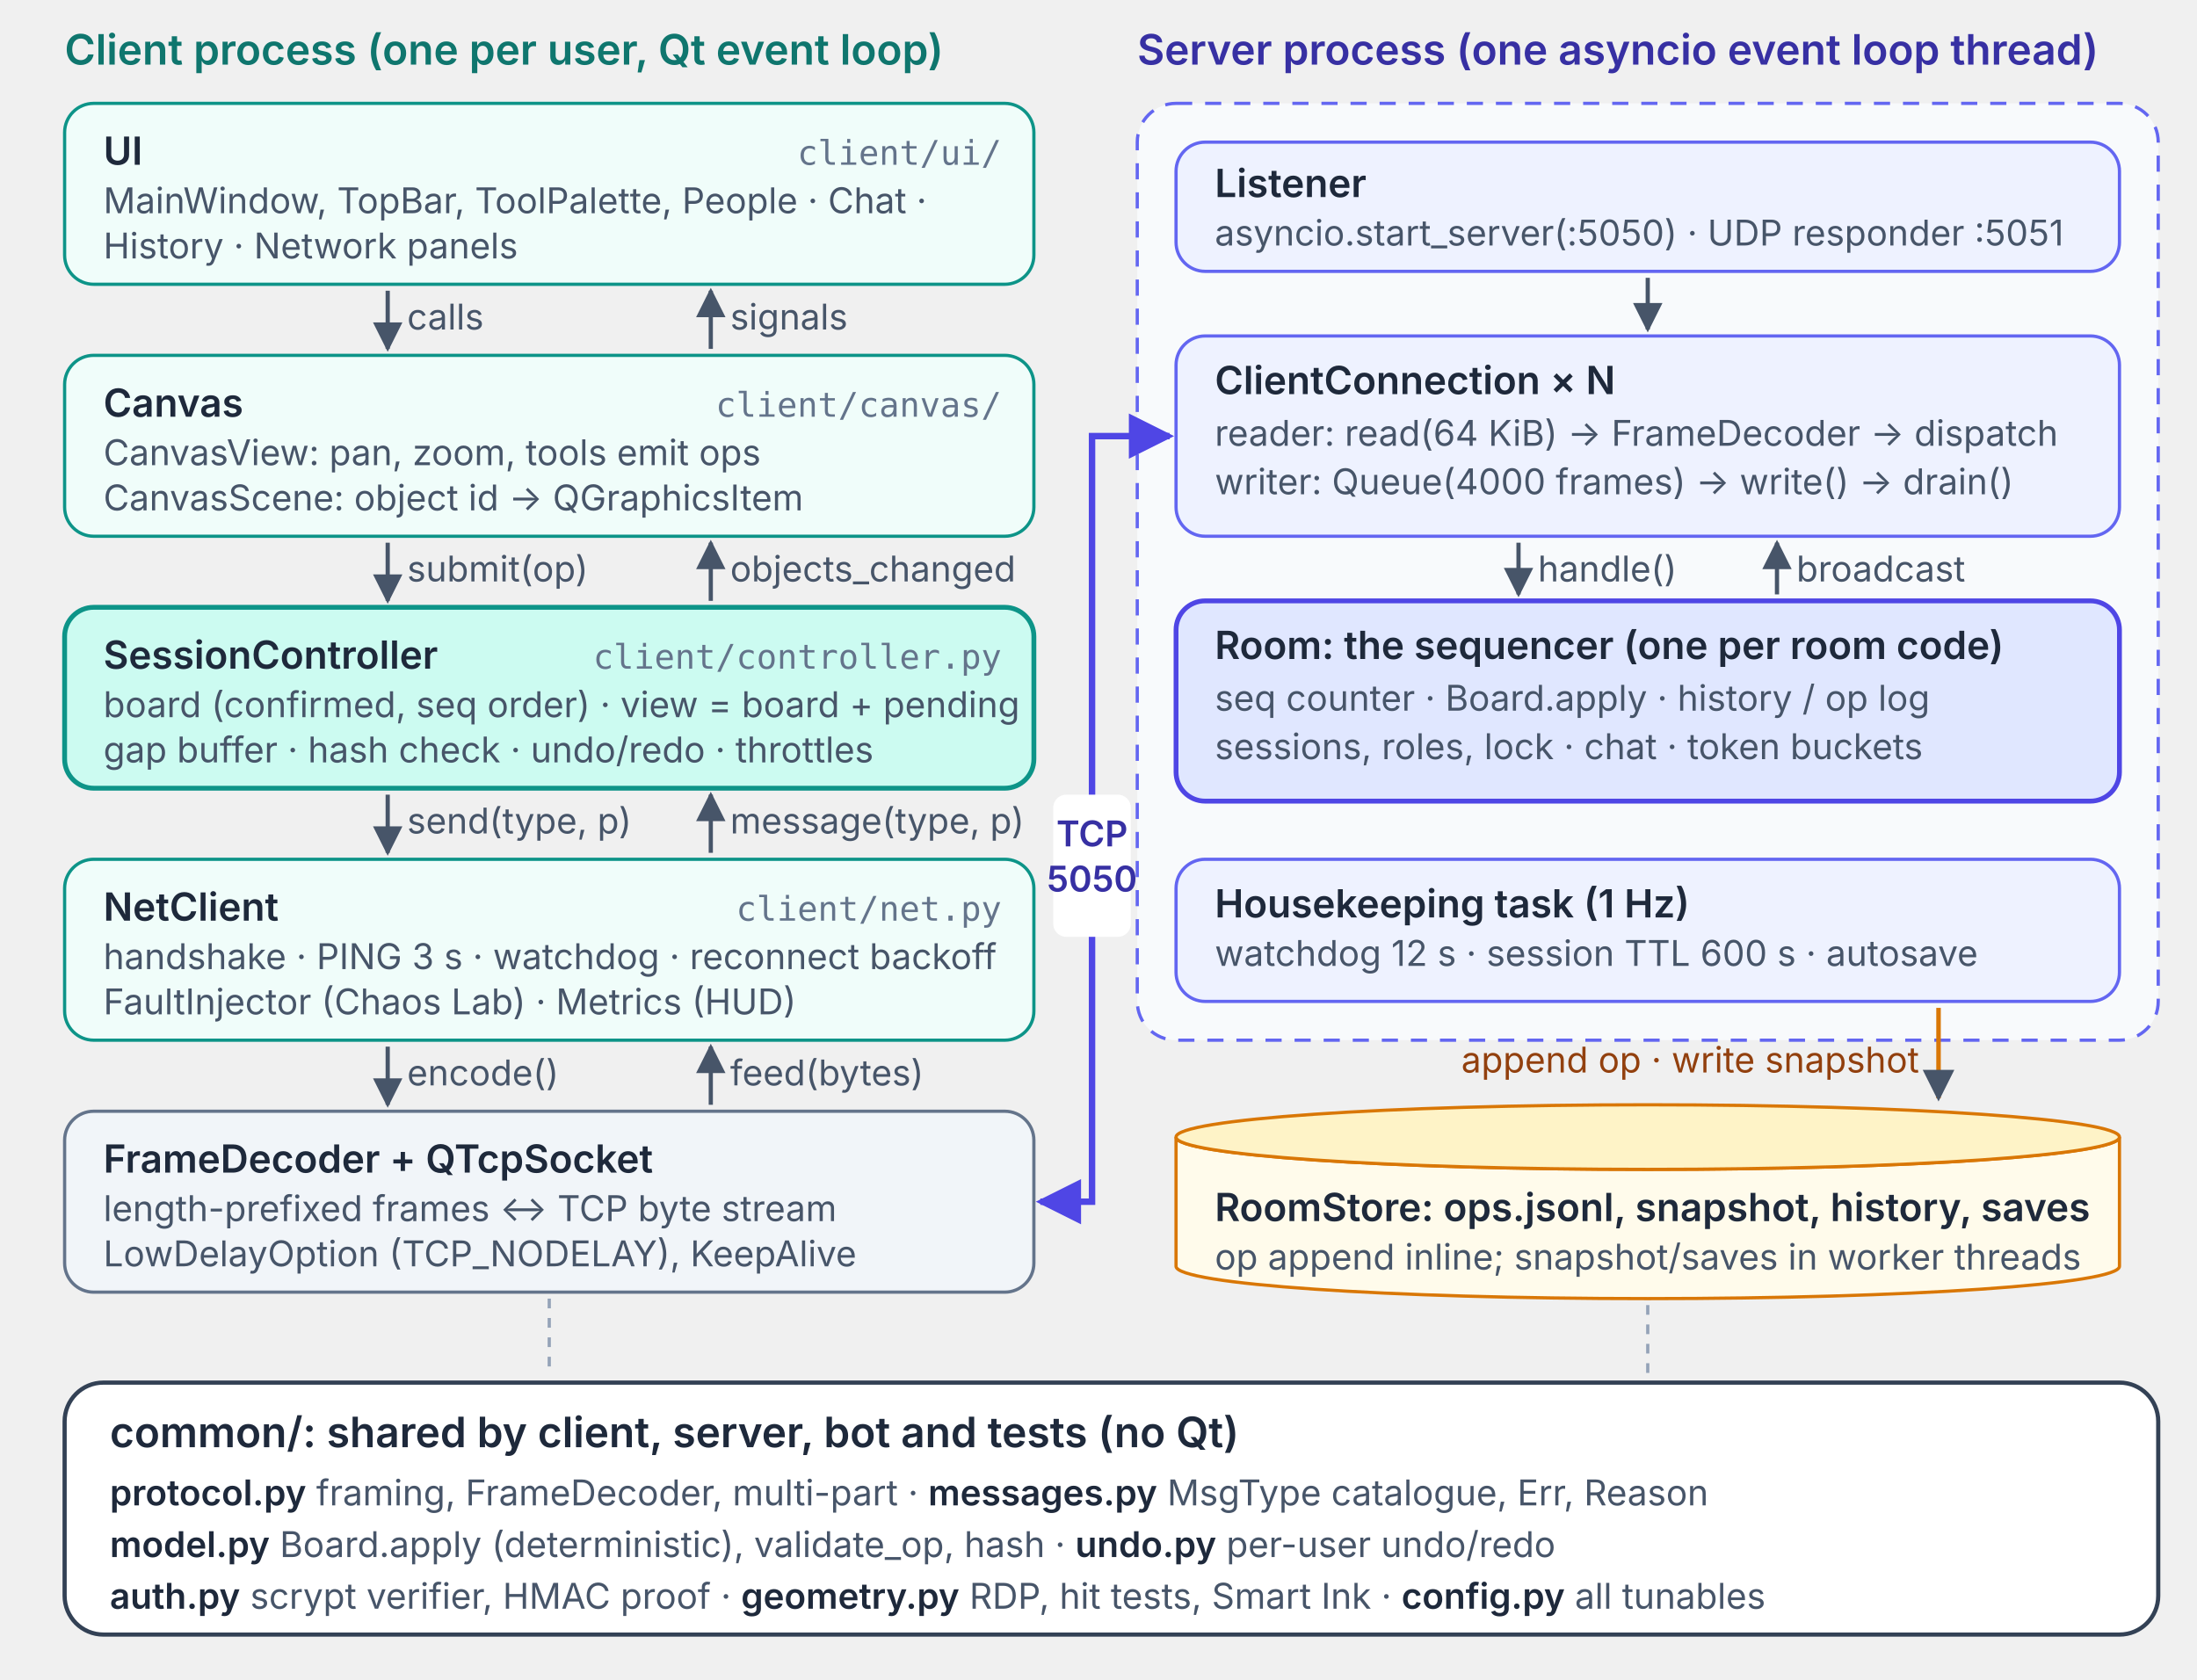
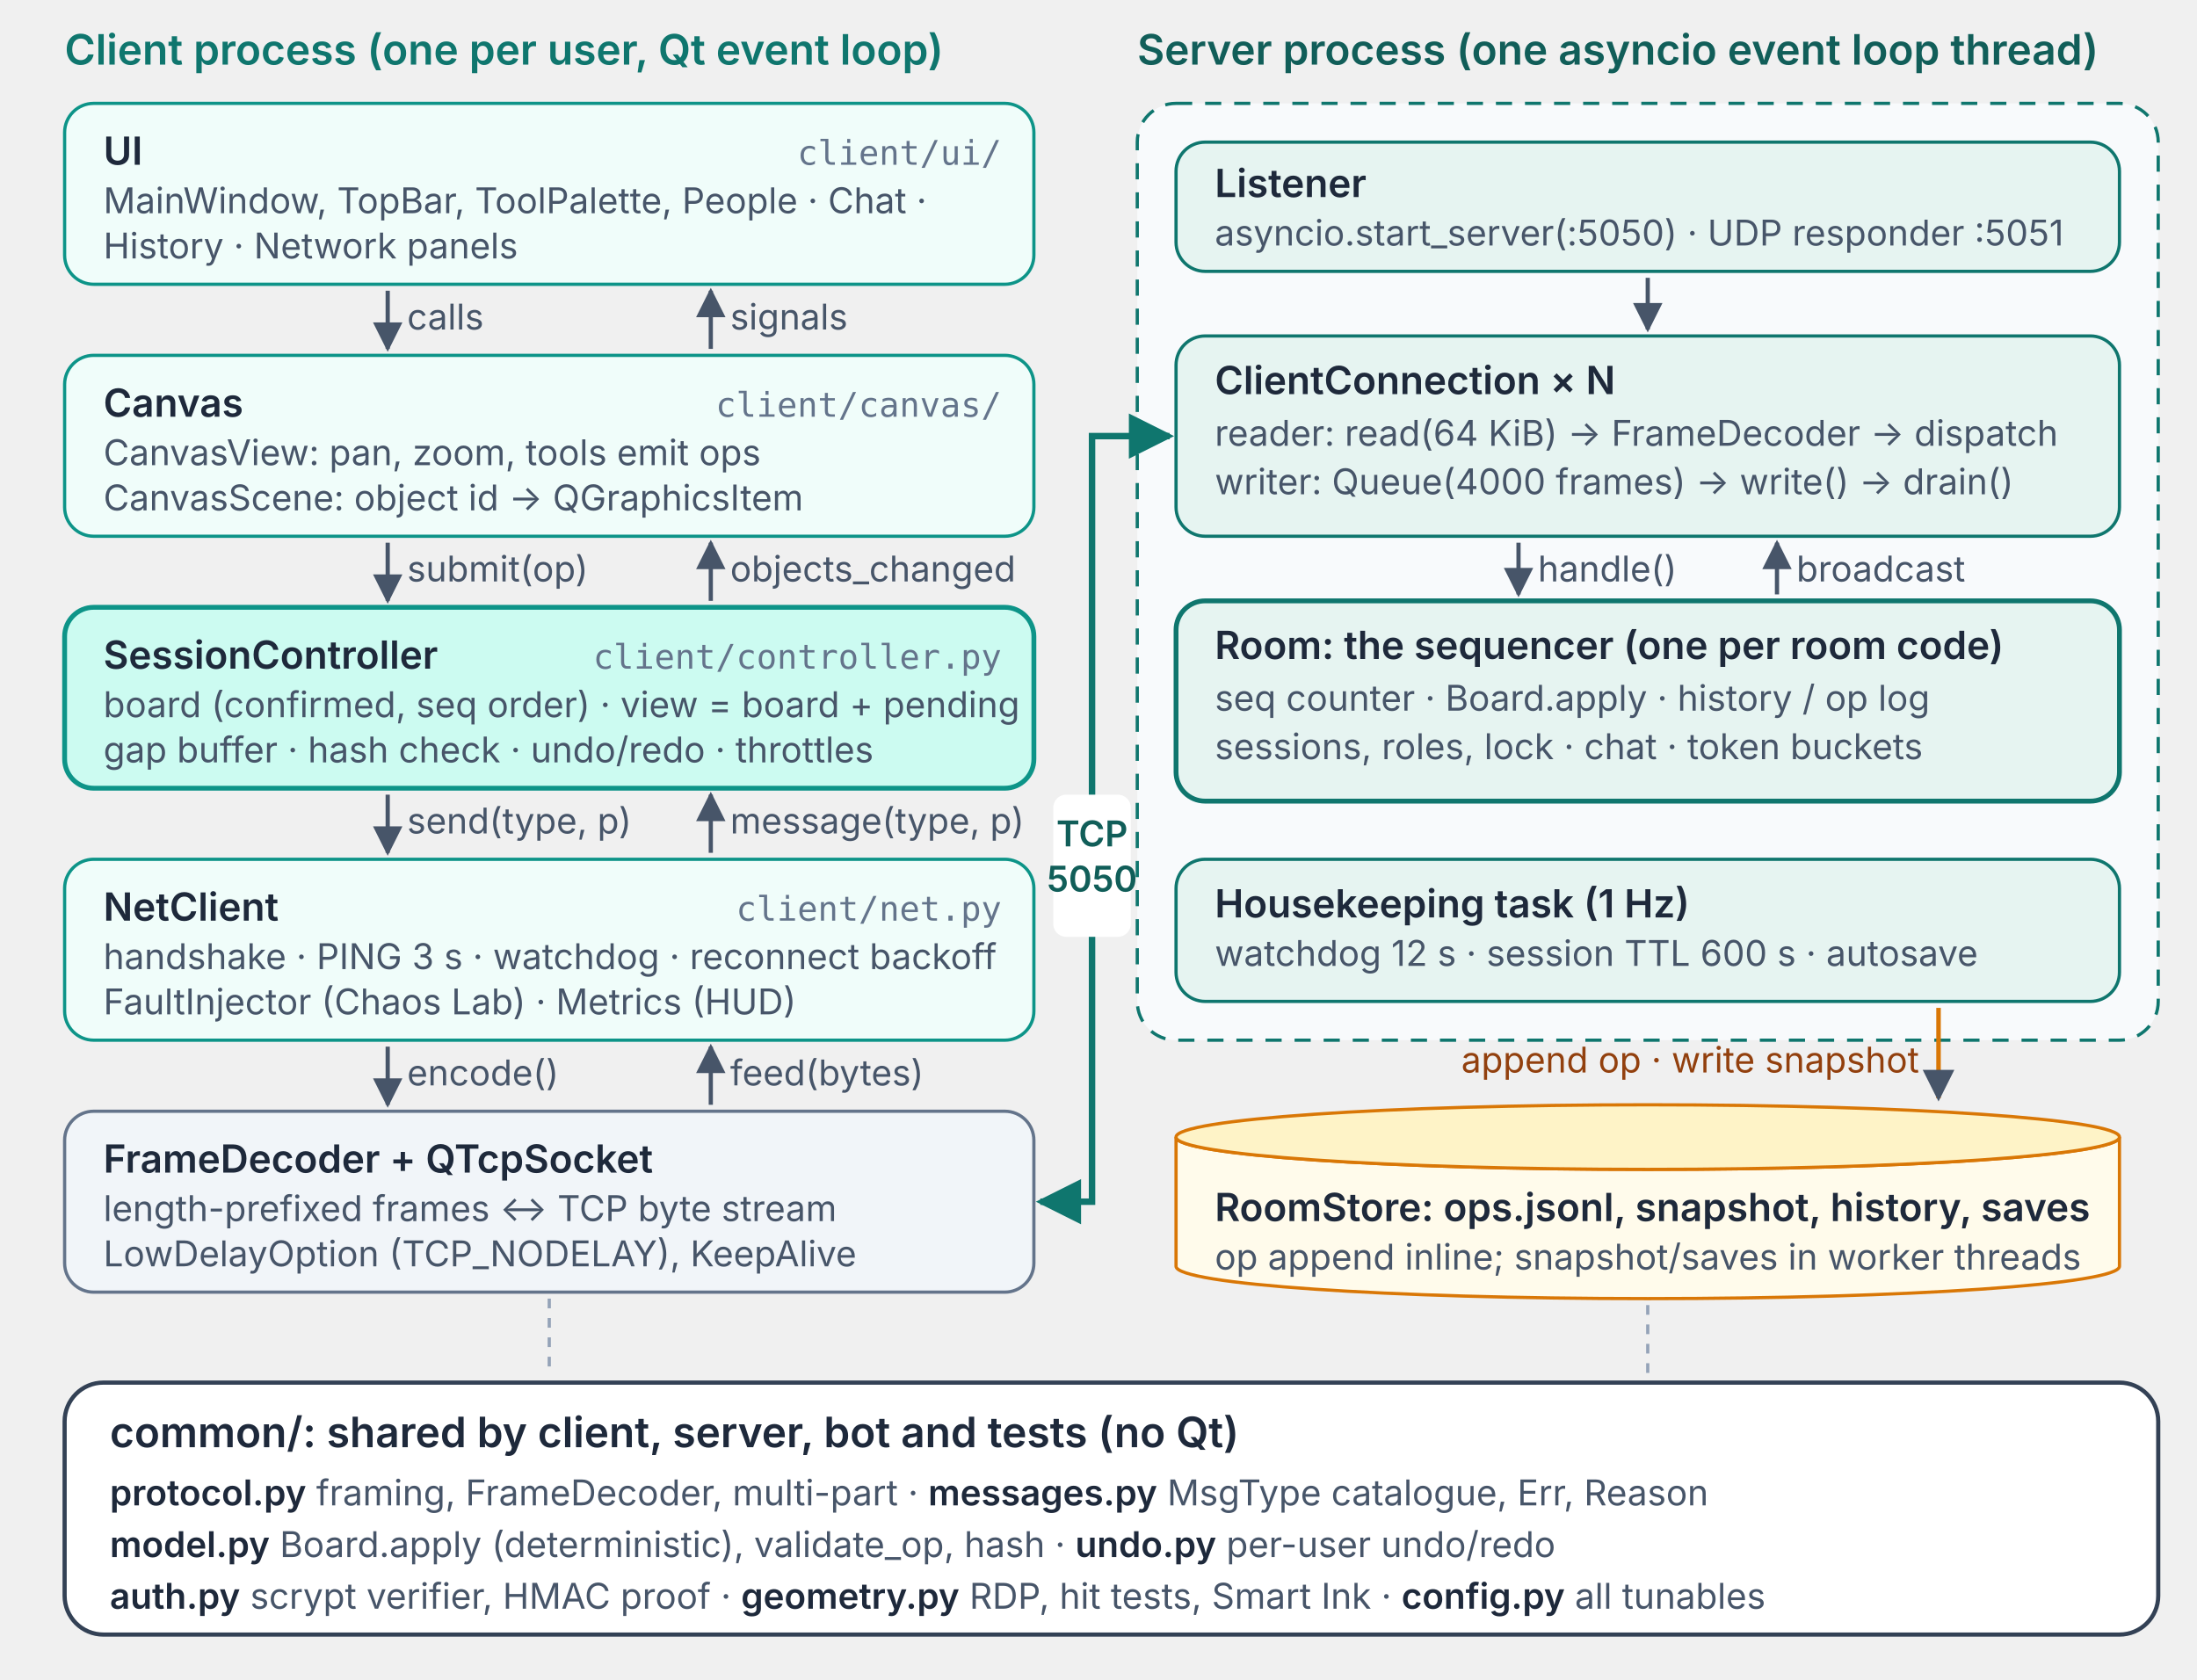
<svg xmlns="http://www.w3.org/2000/svg" viewBox="0 0 680 520" role="img" aria-label="Client and server internal layers">
  <style>
    text { font-family: Inter, "Helvetica Neue", Arial, sans-serif; font-size: 12px; fill: #1e293b; }
    .s { font-size: 11px; fill: #475569; }
    .b { font-weight: 600; }
    .h { font-size: 13px; font-weight: 600; }
    .m { font-family: "JetBrains Mono", Menlo, monospace; font-size: 10.5px; fill: #64748b; }
  </style>
  <defs>
    <marker id="d2-a" viewBox="0 0 10 10" refX="9" refY="5" markerWidth="7" markerHeight="7" orient="auto-start-reverse">
      <path d="M0 0 L10 5 L0 10 z" fill="#475569" />
    </marker>
    <marker id="d2-ai" viewBox="0 0 10 10" refX="9" refY="5" markerWidth="7" markerHeight="7" orient="auto-start-reverse">
-       <path d="M0 0 L10 5 L0 10 z" fill="#4f46e5" />
+       <path d="M0 0 L10 5 L0 10 z" fill="#0f766e" />
    </marker>
  </defs>
  <text x="20" y="20" class="h" style="fill:#0f766e">Client process (one per user, Qt event loop)</text>
  <rect x="20" y="32" width="300" height="56" rx="9" fill="#f0fdfa" stroke="#0d9488" />
  <text x="32" y="51" class="b">UI</text>
  <text x="32" y="66" class="s">MainWindow, TopBar, ToolPalette, People · Chat ·</text>
  <text x="32" y="80" class="s">History · Network panels</text>
  <text x="310" y="51" class="m" text-anchor="end">client/ui/</text>
  <rect x="20" y="110" width="300" height="56" rx="9" fill="#f0fdfa" stroke="#0d9488" />
  <text x="32" y="129" class="b">Canvas</text>
  <text x="32" y="144" class="s">CanvasView: pan, zoom, tools emit ops</text>
  <text x="32" y="158" class="s">CanvasScene: object id → QGraphicsItem</text>
  <text x="310" y="129" class="m" text-anchor="end">client/canvas/</text>
  <rect x="20" y="188" width="300" height="56" rx="9" fill="#ccfbf1" stroke="#0d9488" stroke-width="1.5" />
  <text x="32" y="207" class="b">SessionController</text>
  <text x="32" y="222" class="s">board (confirmed, seq order) · view = board + pending</text>
  <text x="32" y="236" class="s">gap buffer · hash check · undo/redo · throttles</text>
  <text x="310" y="207" class="m" text-anchor="end">client/controller.py</text>
  <rect x="20" y="266" width="300" height="56" rx="9" fill="#f0fdfa" stroke="#0d9488" />
  <text x="32" y="285" class="b">NetClient</text>
  <text x="32" y="300" class="s">handshake · PING 3 s · watchdog · reconnect backoff</text>
  <text x="32" y="314" class="s">FaultInjector (Chaos Lab) · Metrics (HUD)</text>
  <text x="310" y="285" class="m" text-anchor="end">client/net.py</text>
  <rect x="20" y="344" width="300" height="56" rx="9" fill="#f1f5f9" stroke="#64748b" />
  <text x="32" y="363" class="b">FrameDecoder + QTcpSocket</text>
  <text x="32" y="378" class="s">length-prefixed frames ↔ TCP byte stream</text>
  <text x="32" y="392" class="s">LowDelayOption (TCP_NODELAY), KeepAlive</text>
  <g stroke="#475569" stroke-width="1.3" fill="none">
    <line x1="120" y1="90" x2="120" y2="108" marker-end="url(#d2-a)" />
    <line x1="220" y1="108" x2="220" y2="90" marker-end="url(#d2-a)" />
    <line x1="120" y1="168" x2="120" y2="186" marker-end="url(#d2-a)" />
    <line x1="220" y1="186" x2="220" y2="168" marker-end="url(#d2-a)" />
    <line x1="120" y1="246" x2="120" y2="264" marker-end="url(#d2-a)" />
    <line x1="220" y1="264" x2="220" y2="246" marker-end="url(#d2-a)" />
    <line x1="120" y1="324" x2="120" y2="342" marker-end="url(#d2-a)" />
    <line x1="220" y1="342" x2="220" y2="324" marker-end="url(#d2-a)" />
  </g>
  <text x="126" y="102" class="s">calls</text>
  <text x="226" y="102" class="s">signals</text>
  <text x="126" y="180" class="s">submit(op)</text>
  <text x="226" y="180" class="s">objects_changed</text>
  <text x="126" y="258" class="s">send(type, p)</text>
  <text x="226" y="258" class="s">message(type, p)</text>
  <text x="126" y="336" class="s">encode()</text>
  <text x="226" y="336" class="s">feed(bytes)</text>
-   <text x="352" y="20" class="h" style="fill:#3730a3">Server process (one asyncio event loop thread)</text>
-   <rect x="352" y="32" width="316" height="290" rx="12" fill="#f8fafc" stroke="#6366f1" stroke-dasharray="5 4" />
-   <rect x="364" y="44" width="292" height="40" rx="9" fill="#eef2ff" stroke="#6366f1" />
+   <text x="352" y="20" class="h" style="fill:#115e59">Server process (one asyncio event loop thread)</text>
+   <rect x="352" y="32" width="316" height="290" rx="12" fill="#f8fafc" stroke="#0f766e" stroke-dasharray="5 4" />
+   <rect x="364" y="44" width="292" height="40" rx="9" fill="#e6f4f1" stroke="#0f766e" />
  <text x="376" y="61" class="b">Listener</text>
  <text x="376" y="76" class="s">asyncio.start_server(:5050) · UDP responder :5051</text>
-   <rect x="364" y="104" width="292" height="62" rx="9" fill="#eef2ff" stroke="#6366f1" />
+   <rect x="364" y="104" width="292" height="62" rx="9" fill="#e6f4f1" stroke="#0f766e" />
  <text x="376" y="122" class="b">ClientConnection × N</text>
  <text x="376" y="138" class="s">reader: read(64 KiB) → FrameDecoder → dispatch</text>
  <text x="376" y="153" class="s">writer: Queue(4000 frames) → write() → drain()</text>
-   <rect x="364" y="186" width="292" height="62" rx="9" fill="#e0e7ff" stroke="#4f46e5" stroke-width="1.5" />
+   <rect x="364" y="186" width="292" height="62" rx="9" fill="#e6f4f1" stroke="#0f766e" stroke-width="1.5" />
  <text x="376" y="204" class="b">Room: the sequencer (one per room code)</text>
  <text x="376" y="220" class="s">seq counter · Board.apply · history / op log</text>
  <text x="376" y="235" class="s">sessions, roles, lock · chat · token buckets</text>
-   <rect x="364" y="266" width="292" height="44" rx="9" fill="#eef2ff" stroke="#6366f1" />
+   <rect x="364" y="266" width="292" height="44" rx="9" fill="#e6f4f1" stroke="#0f766e" />
  <text x="376" y="284" class="b">Housekeeping task (1 Hz)</text>
  <text x="376" y="299" class="s">watchdog 12 s · session TTL 600 s · autosave</text>
  <g stroke="#475569" stroke-width="1.3" fill="none">
    <line x1="510" y1="86" x2="510" y2="102" marker-end="url(#d2-a)" />
    <line x1="470" y1="168" x2="470" y2="184" marker-end="url(#d2-a)" />
    <line x1="550" y1="184" x2="550" y2="168" marker-end="url(#d2-a)" />
  </g>
  <text x="476" y="180" class="s">handle()</text>
  <text x="556" y="180" class="s">broadcast</text>
  <path d="M364 352 a146 10 0 0 0 292 0 v40 a146 10 0 0 1 -292 0 z" fill="#fffbeb" stroke="#d97706" />
  <ellipse cx="510" cy="352" rx="146" ry="10" fill="#fef3c7" stroke="#d97706" />
  <text x="376" y="378" class="b">RoomStore: ops.jsonl, snapshot, history, saves</text>
  <text x="376" y="393" class="s">op append inline; snapshot/saves in worker threads</text>
  <path d="M600 312 V340" stroke="#d97706" stroke-width="1.4" fill="none" marker-end="url(#d2-a)" />
  <text x="594" y="332" class="s" text-anchor="end" style="fill:#92400e">append op · write snapshot</text>
-   <path d="M322 372 H338 V135 H362" fill="none" stroke="#4f46e5" stroke-width="2" marker-start="url(#d2-ai)" marker-end="url(#d2-ai)" />
+   <path d="M322 372 H338 V135 H362" fill="none" stroke="#0f766e" stroke-width="2" marker-start="url(#d2-ai)" marker-end="url(#d2-ai)" />
  <rect x="326" y="246" width="24" height="44" rx="4" fill="#ffffff" />
-   <text x="338" y="262" class="s b" text-anchor="middle" style="fill:#3730a3">TCP</text>
-   <text x="338" y="276" class="s b" text-anchor="middle" style="fill:#3730a3">5050</text>
+   <text x="338" y="262" class="s b" text-anchor="middle" style="fill:#115e59">TCP</text>
+   <text x="338" y="276" class="s b" text-anchor="middle" style="fill:#115e59">5050</text>
  <rect x="20" y="428" width="648" height="78" rx="12" fill="#ffffff" stroke="#334155" stroke-width="1.3" />
  <text x="34" y="448" class="h">common/: shared by client, server, bot and tests (no Qt)</text>
  <text x="34" y="466" class="s">
    <tspan class="b" style="fill:#1e293b">protocol.py</tspan> framing, FrameDecoder, multi-part · <tspan class="b" style="fill:#1e293b">messages.py</tspan> MsgType catalogue, Err, Reason</text>
  <text x="34" y="482" class="s">
    <tspan class="b" style="fill:#1e293b">model.py</tspan> Board.apply (deterministic), validate_op, hash · <tspan class="b" style="fill:#1e293b">undo.py</tspan> per-user undo/redo</text>
  <text x="34" y="498" class="s">
    <tspan class="b" style="fill:#1e293b">auth.py</tspan> scrypt verifier, HMAC proof · <tspan class="b" style="fill:#1e293b">geometry.py</tspan> RDP, hit tests, Smart Ink · <tspan class="b" style="fill:#1e293b">config.py</tspan> all tunables</text>
  <line x1="170" y1="402" x2="170" y2="426" stroke="#94a3b8" stroke-dasharray="3 3" />
  <line x1="510" y1="404" x2="510" y2="426" stroke="#94a3b8" stroke-dasharray="3 3" />
</svg>
